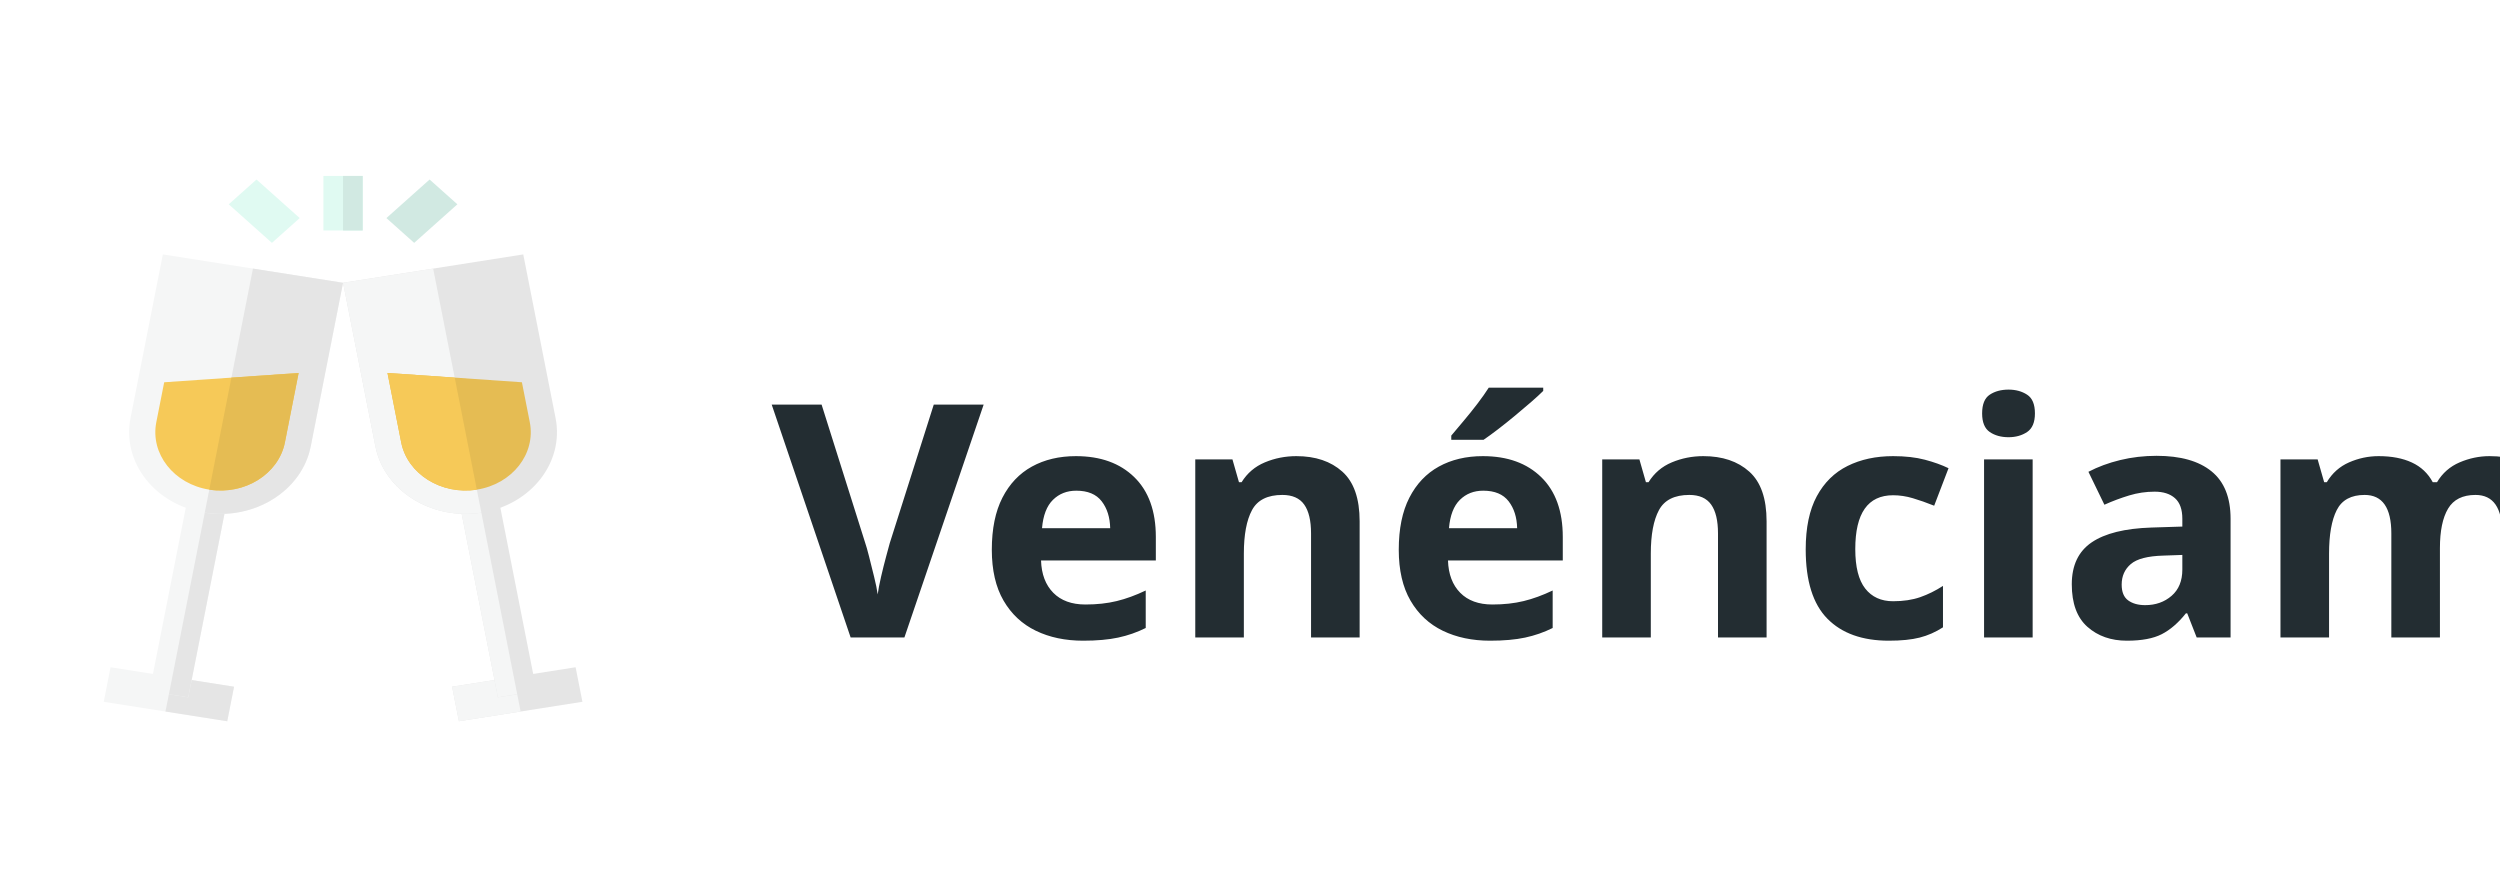
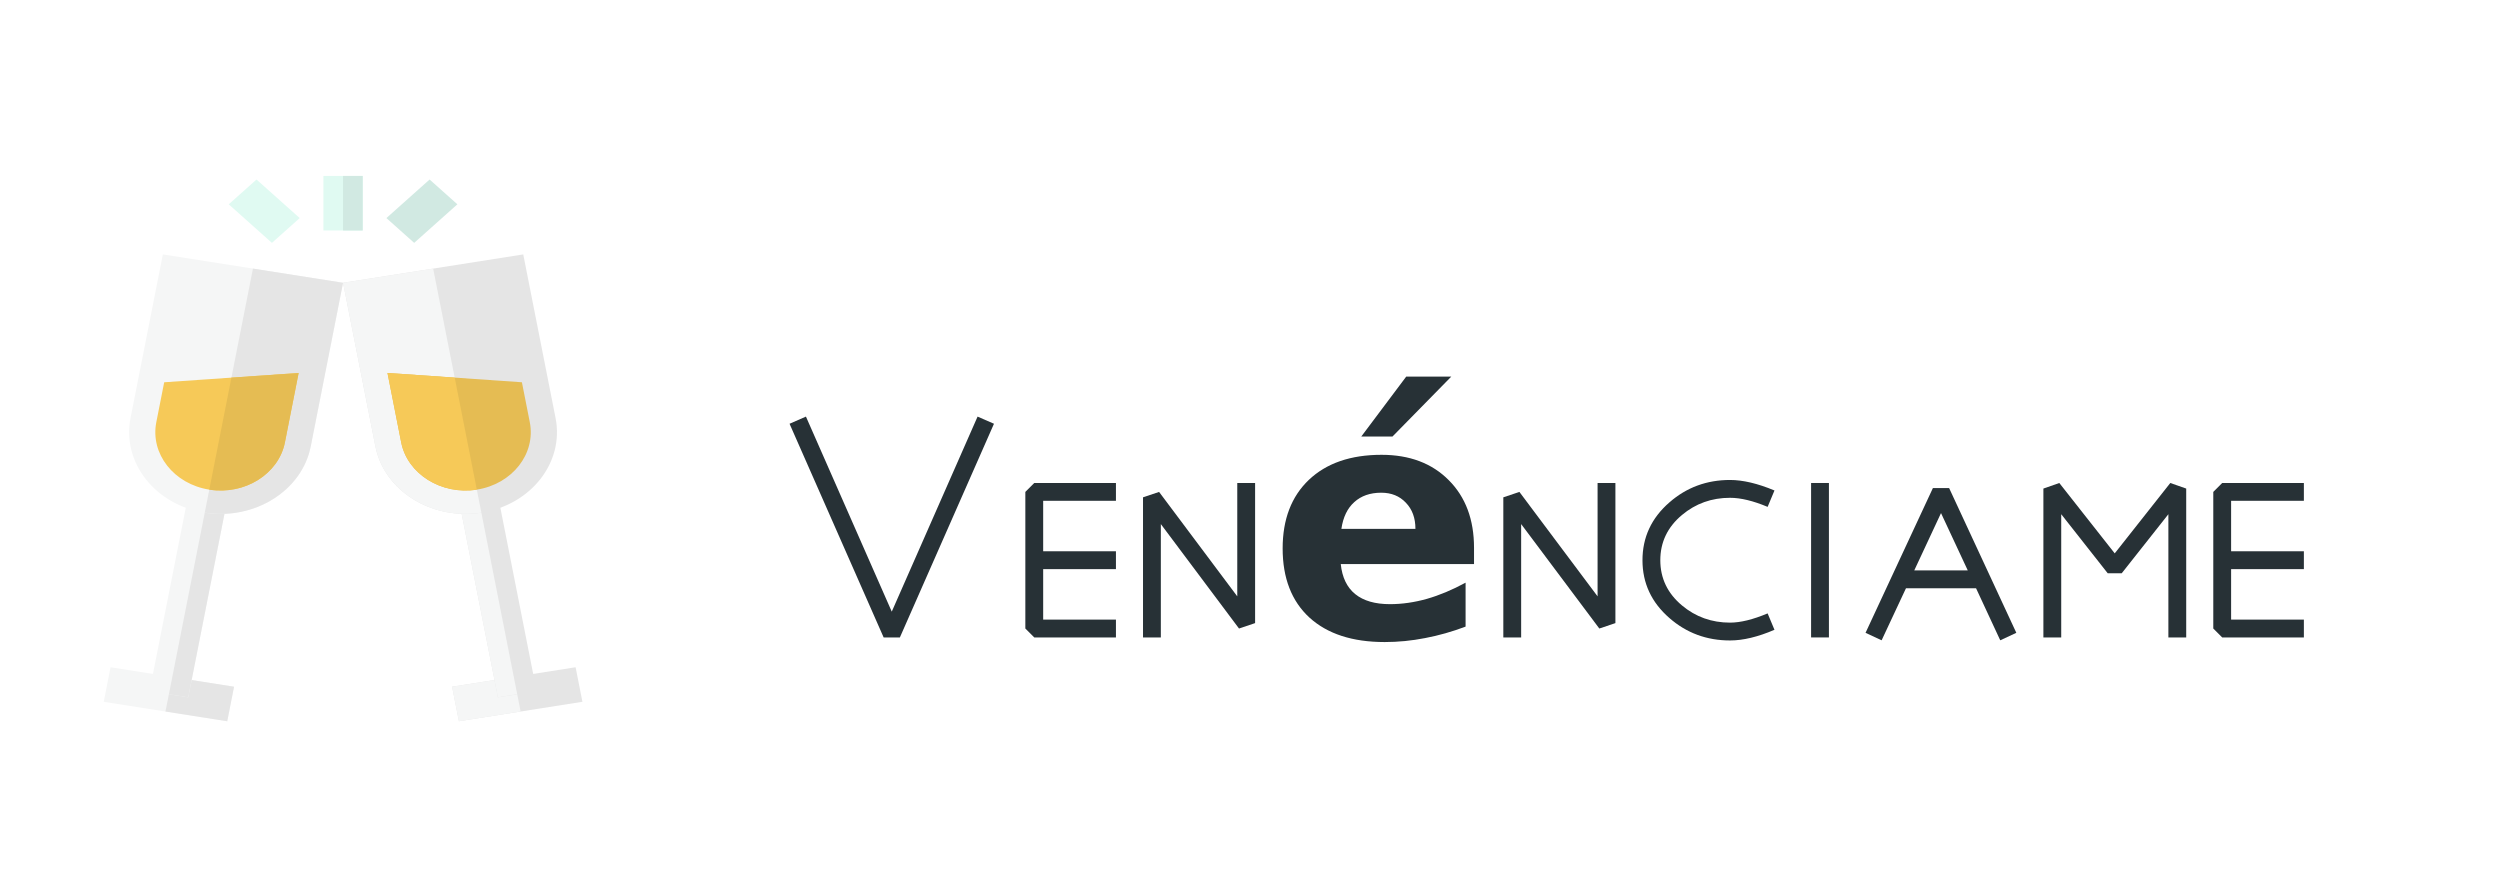
<svg xmlns="http://www.w3.org/2000/svg" version="1.1" id="Layer_1" x="0px" y="0px" viewBox="0 0 1104 512.009" xml:space="preserve" width="92" height="32">
  <defs id="defs75" />
  <rect x="6.415" style="fill:#e0faf2;stroke-width:0.664" width="23.136" height="32.108" id="rect2" y="103.594" />
  <rect x="17.981" style="fill:#d1e9e2;stroke-width:0.664" width="11.568" height="32.108" id="rect4" y="103.594" />
  <rect x="101.47" y="-91.356" transform="matrix(-0.7460309,0.6659113,-0.7460309,-0.6659113,0,0)" style="fill:#e0faf2;stroke-width:0.666" width="21.928" height="34.094" id="rect6" />
  <rect x="-147.497" y="-67.253" transform="matrix(-0.7460309,-0.6659113,0.7460309,-0.6659113,0,0)" style="fill:#d1e9e2;stroke-width:0.666" width="21.928" height="34.094" id="rect8" />
  <rect x="-33.049" y="-427.643" transform="matrix(-0.987846,-0.1554356,0.1937466,-0.9810516,0,0)" style="fill:#f5f6f6;stroke-width:0.664" width="73.622" height="20.73" id="rect10" />
  <rect x="-427.654" y="-3.779" transform="matrix(0.1937465,-0.9810516,0.987846,0.1554356,0,0)" style="fill:#e5e5e5;stroke-width:0.664" width="20.729" height="36.811" id="rect12" />
  <rect x="-7.764" y="-417.271" transform="matrix(-0.987846,-0.1554356,0.1937466,-0.9810516,0,0)" style="fill:#f5f6f6;stroke-width:0.664" width="23.064" height="111.981" id="rect14" />
  <rect x="-417.288" y="-3.768" transform="matrix(0.1937465,-0.9810516,0.987846,0.1554356,0,0)" style="fill:#e5e5e5;stroke-width:0.664" width="111.981" height="11.532" id="rect16" />
  <path style="fill:#f5f6f6;stroke-width:0.664" d="m -63.46,301.863 c -29.253,-4.604 -48.855,-29.593 -43.697,-55.703 l 19.035,-96.36 106.102,16.7 -19.035,96.36 c -5.158,26.11 -33.152,43.607 -62.405,39.003 z" id="path18" />
  <path style="fill:#e5e5e5;stroke-width:0.664" d="m -63.46,301.863 c 5.132,-25.979 28.389,-143.714 28.389,-143.714 l 53.051,8.35 -19.035,96.36 c -5.158,26.111 -33.152,43.607 -62.405,39.004 z" id="path20" />
  <path style="fill:#f6c958;stroke-width:0.664" d="m -87.332,225.087 -4.636,23.464 c -3.681,18.635 10.308,36.468 31.186,39.754 20.877,3.285 40.856,-9.201 44.537,-27.836 l 8.073,-40.867 z" id="path22" />
  <path style="fill:#e5bc53;stroke-width:0.664" d="m -47.751,222.344 c 0,0 -8.019,40.597 -13.031,65.96 20.877,3.285 40.856,-9.201 44.537,-27.836 l 8.073,-40.867 z" id="path24" />
  <rect x="2.29" y="412.5" transform="matrix(0.987846,-0.1554356,0.1937465,0.9810516,0,0)" style="fill:#e5e5e5;stroke-width:0.664" width="73.622" height="20.73" id="rect26" />
  <rect x="-433.23" y="2.268" transform="matrix(-0.1937465,-0.9810516,0.987846,-0.1554356,0,0)" style="fill:#f5f6f6;stroke-width:0.664" width="20.729" height="36.811" id="rect28" />
  <rect x="27.561" y="310.885" transform="matrix(0.987846,-0.1554356,0.1937465,0.9810516,0,0)" style="fill:#e5e5e5;stroke-width:0.664" width="23.064" height="111.981" id="rect30" />
  <rect x="-422.859" y="27.544" transform="matrix(-0.1937465,-0.9810516,0.987846,-0.1554356,0,0)" style="fill:#f5f6f6;stroke-width:0.664" width="111.981" height="11.532" id="rect32" />
  <path style="fill:#e5e5e5;stroke-width:0.664" d="m 37.016,262.859 -19.035,-96.359 106.102,-16.7 19.035,96.36 c 5.158,26.111 -14.444,51.1 -43.697,55.703 -29.253,4.603 -57.248,-12.894 -62.405,-39.004 z" id="path34" />
  <path style="fill:#f5f6f6;stroke-width:0.664" d="m 37.016,262.859 -19.035,-96.359 53.051,-8.349 c 0,0 23.257,117.734 28.389,143.714 -29.253,4.602 -57.248,-12.894 -62.405,-39.005 z" id="path36" />
  <path style="fill:#e5bc53;stroke-width:0.664" d="m 123.293,225.087 4.635,23.464 c 3.681,18.635 -10.308,36.468 -31.186,39.754 -20.877,3.285 -40.856,-9.201 -44.537,-27.836 l -8.073,-40.867 z" id="path38" />
  <path style="fill:#f6c958;stroke-width:0.664" d="m 83.713,222.344 c 0,0 8.019,40.597 13.031,65.96 -20.877,3.285 -40.856,-9.201 -44.537,-27.836 l -8.073,-40.867 z" id="path40" />
  <g id="g42" transform="translate(13.45706,45.56009)">
</g>
  <g id="g44" transform="translate(13.45706,45.56009)">
</g>
  <g id="g46" transform="translate(13.45706,45.56009)">
</g>
  <g id="g48" transform="translate(13.45706,45.56009)">
</g>
  <g id="g50" transform="translate(13.45706,45.56009)">
</g>
  <g id="g52" transform="translate(13.45706,45.56009)">
</g>
  <g id="g54" transform="translate(13.45706,45.56009)">
</g>
  <g id="g56" transform="translate(13.45706,45.56009)">
</g>
  <g id="g58" transform="translate(13.45706,45.56009)">
</g>
  <g id="g60" transform="translate(13.45706,45.56009)">
</g>
  <g id="g62" transform="translate(13.45706,45.56009)">
</g>
  <g id="g64" transform="translate(13.45706,45.56009)">
</g>
  <g id="g66" transform="translate(13.45706,45.56009)">
</g>
  <g id="g68" transform="translate(13.45706,45.56009)">
</g>
  <g id="g70" transform="translate(13.45706,45.56009)">
</g>
-   <text xml:space="preserve" style="font-style:normal;font-weight:normal;font-size:40px;line-height:1.25;font-family:sans-serif;letter-spacing:0px;word-spacing:0px;fill:#000000;fill-opacity:1;stroke:none" x="270.376" y="375.329" id="text886">
-     <tspan id="tspan884" x="270.376" y="375.329" style="font-style:normal;font-variant:normal;font-weight:bold;font-stretch:normal;font-size:192px;font-family:Abydos;-inkscape-font-specification:'Abydos, Bold';font-variant-ligatures:normal;font-variant-caps:normal;font-variant-numeric:normal;font-feature-settings:normal;text-align:start;writing-mode:lr-tb;text-anchor:start;opacity:0.98;fill:#232d32;fill-opacity:1">Venénciame</tspan>
-   </text>
+   <g aria-label="Venénciame" style="font-style:normal;font-weight:normal;font-size:40px;line-height:1.25;font-family:sans-serif;letter-spacing:0px;word-spacing:0px;fill:#000000;fill-opacity:1;stroke:none" id="text886">
+     <path d="m 401.251,249.516 -55.406,125.812 h -9.562 l -55.406,-125.812 9.656,-4.219 50.531,114.844 50.531,-114.844 z" style="font-style:normal;font-variant:normal;font-weight:bold;font-stretch:normal;font-size:192px;font-family:Abydos;-inkscape-font-specification:'Abydos, Bold';font-variant-ligatures:normal;font-variant-caps:normal;font-variant-numeric:normal;font-feature-settings:normal;text-align:start;writing-mode:lr-tb;text-anchor:start;opacity:0.98;fill:#232d32;fill-opacity:1" id="path43" />
+     <path d="m 473.064,375.329 h -48.094 l -5.25,-5.25 v -80.438 l 5.25,-5.25 h 48.094 v 10.5 h -42.844 v 29.719 h 42.844 v 10.5 h -42.844 v 29.719 h 42.844 z" style="font-style:normal;font-variant:normal;font-weight:bold;font-stretch:normal;font-size:192px;font-family:Abydos;-inkscape-font-specification:'Abydos, Bold';font-variant-ligatures:normal;font-variant-caps:normal;font-variant-numeric:normal;font-feature-settings:normal;text-align:start;writing-mode:lr-tb;text-anchor:start;opacity:0.98;fill:#232d32;fill-opacity:1" id="path45" />
+     <path d="m 555.001,366.891 -9.469,3.188 -46.031,-61.5 v 66.75 h -10.5 v -82.5 l 9.469,-3.188 46.031,61.5 v -66.75 h 10.5 z" style="font-style:normal;font-variant:normal;font-weight:bold;font-stretch:normal;font-size:192px;font-family:Abydos;-inkscape-font-specification:'Abydos, Bold';font-variant-ligatures:normal;font-variant-caps:normal;font-variant-numeric:normal;font-feature-settings:normal;text-align:start;writing-mode:lr-tb;text-anchor:start;opacity:0.98;fill:#232d32;fill-opacity:1" id="path47" />
+     <path d="m 683.908,322.547 v 9.562 h -78.469 q 1.219,11.812 8.531,17.719 7.312,5.906 20.438,5.906 10.594,0 21.656,-3.094 11.156,-3.188 22.875,-9.562 v 25.875 q -11.906,4.5 -23.812,6.75 -11.906,2.344 -23.812,2.344 -28.5,0 -44.344,-14.438 -15.75,-14.531 -15.75,-40.688 0,-25.688 15.469,-40.406 15.562,-14.719 42.75,-14.719 24.75,0 39.562,14.906 14.906,14.906 14.906,39.844 z m -34.5,-11.156 q 0,-9.562 -5.625,-15.375 -5.531,-5.906 -14.531,-5.906 -9.75,0 -15.844,5.531 -6.094,5.438 -7.594,15.75 z m -5.438,-89.625 h 26.531 l -34.594,35.25 h -18.375 z" style="font-style:normal;font-variant:normal;font-weight:bold;font-stretch:normal;font-size:192px;font-family:Abydos;-inkscape-font-specification:'Abydos, Bold';font-variant-ligatures:normal;font-variant-caps:normal;font-variant-numeric:normal;font-feature-settings:normal;text-align:start;writing-mode:lr-tb;text-anchor:start;opacity:0.98;fill:#232d32;fill-opacity:1" id="path49" />
+     <path d="m 767.158,366.891 -9.469,3.188 -46.031,-61.5 v 66.75 h -10.5 v -82.5 l 9.469,-3.188 46.031,61.5 v -66.75 h 10.5 z" style="font-style:normal;font-variant:normal;font-weight:bold;font-stretch:normal;font-size:192px;font-family:Abydos;-inkscape-font-specification:'Abydos, Bold';font-variant-ligatures:normal;font-variant-caps:normal;font-variant-numeric:normal;font-feature-settings:normal;text-align:start;writing-mode:lr-tb;text-anchor:start;opacity:0.98;fill:#232d32;fill-opacity:1" id="path51" />
+     <path d="m 860.814,370.829 q -14.625,6.281 -26.156,6.281 -20.625,0 -35.719,-13.219 -15.844,-13.781 -15.844,-34.031 0,-20.25 15.844,-34.031 15.094,-13.219 35.719,-13.219 11.344,0 26.156,6.188 l -4.031,9.656 q -12.75,-5.344 -22.125,-5.344 -16.219,0 -28.312,10.125 -12.75,10.688 -12.75,26.625 0,15.938 12.75,26.625 12.094,10.125 28.312,10.125 9.188,0 22.125,-5.438 z" style="font-style:normal;font-variant:normal;font-weight:bold;font-stretch:normal;font-size:192px;font-family:Abydos;-inkscape-font-specification:'Abydos, Bold';font-variant-ligatures:normal;font-variant-caps:normal;font-variant-numeric:normal;font-feature-settings:normal;text-align:start;writing-mode:lr-tb;text-anchor:start;opacity:0.98;fill:#232d32;fill-opacity:1" id="path53" />
+     <path d="m 892.876,375.329 h -10.5 v -90.938 h 10.5 z" style="font-style:normal;font-variant:normal;font-weight:bold;font-stretch:normal;font-size:192px;font-family:Abydos;-inkscape-font-specification:'Abydos, Bold';font-variant-ligatures:normal;font-variant-caps:normal;font-variant-numeric:normal;font-feature-settings:normal;text-align:start;writing-mode:lr-tb;text-anchor:start;opacity:0.98;fill:#232d32;fill-opacity:1" id="path55" />
+     <path d="m 1003.22,372.61 -9.469,4.406 -14.25,-30.656 h -41.25 l -14.344,30.656 -9.469,-4.406 39.656,-85.219 h 9.562 z m -28.594,-36.75 -15.75,-33.75 -15.75,33.75 z" style="font-style:normal;font-variant:normal;font-weight:bold;font-stretch:normal;font-size:192px;font-family:Abydos;-inkscape-font-specification:'Abydos, Bold';font-variant-ligatures:normal;font-variant-caps:normal;font-variant-numeric:normal;font-feature-settings:normal;text-align:start;writing-mode:lr-tb;text-anchor:start;opacity:0.98;fill:#232d32;fill-opacity:1" id="path57" />
+     <path d="m 1103.251,375.329 h -10.5 v -72.562 l -27.469,34.781 h -8.25 l -27.375,-34.781 v 72.562 h -10.5 v -87.656 l 9.375,-3.281 32.625,41.438 32.719,-41.438 9.375,3.281 z" style="font-style:normal;font-variant:normal;font-weight:bold;font-stretch:normal;font-size:192px;font-family:Abydos;-inkscape-font-specification:'Abydos, Bold';font-variant-ligatures:normal;font-variant-caps:normal;font-variant-numeric:normal;font-feature-settings:normal;text-align:start;writing-mode:lr-tb;text-anchor:start;opacity:0.98;fill:#232d32;fill-opacity:1" id="path59" />
+     <path d="m 1172.533,375.329 h -48.094 l -5.25,-5.25 v -80.438 l 5.25,-5.25 h 48.094 v 10.5 h -42.844 v 29.719 h 42.844 v 10.5 h -42.844 v 29.719 h 42.844 z" style="font-style:normal;font-variant:normal;font-weight:bold;font-stretch:normal;font-size:192px;font-family:Abydos;-inkscape-font-specification:'Abydos, Bold';font-variant-ligatures:normal;font-variant-caps:normal;font-variant-numeric:normal;font-feature-settings:normal;text-align:start;writing-mode:lr-tb;text-anchor:start;opacity:0.98;fill:#232d32;fill-opacity:1" id="path61" />
+   </g>
</svg>
